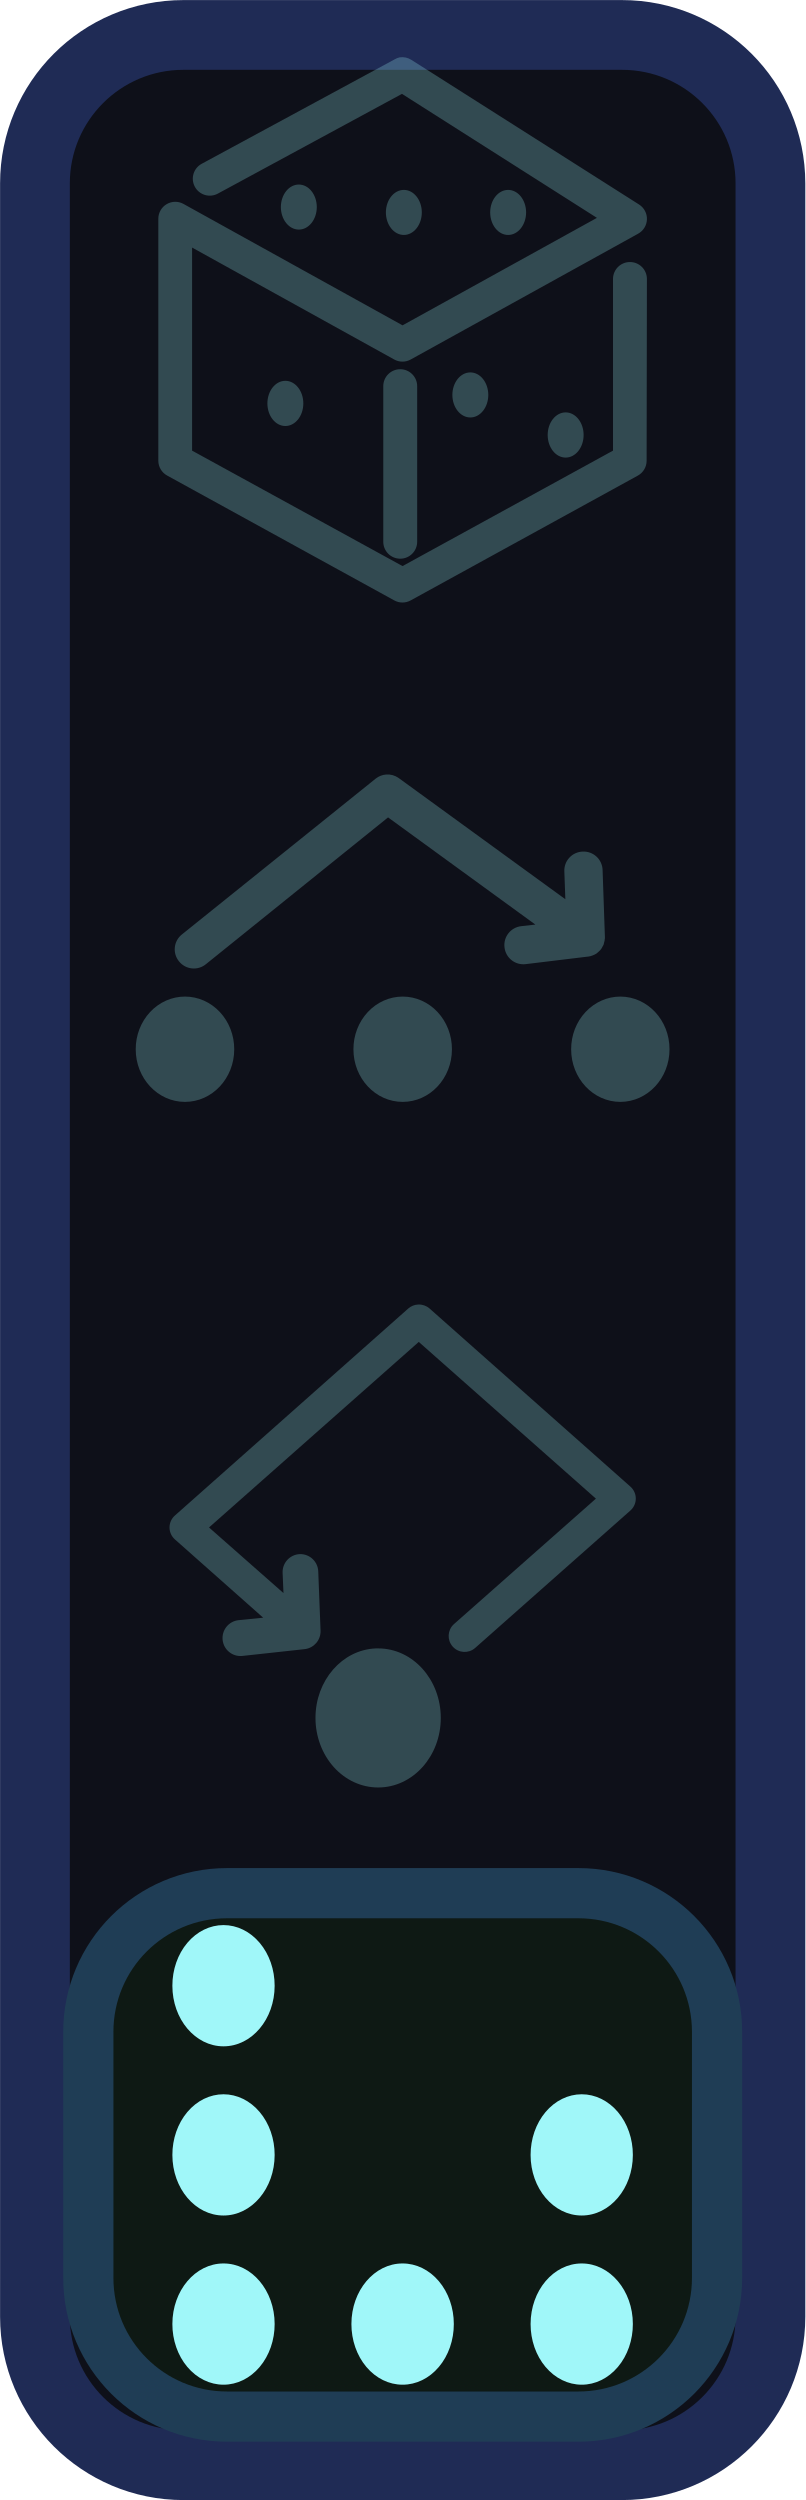
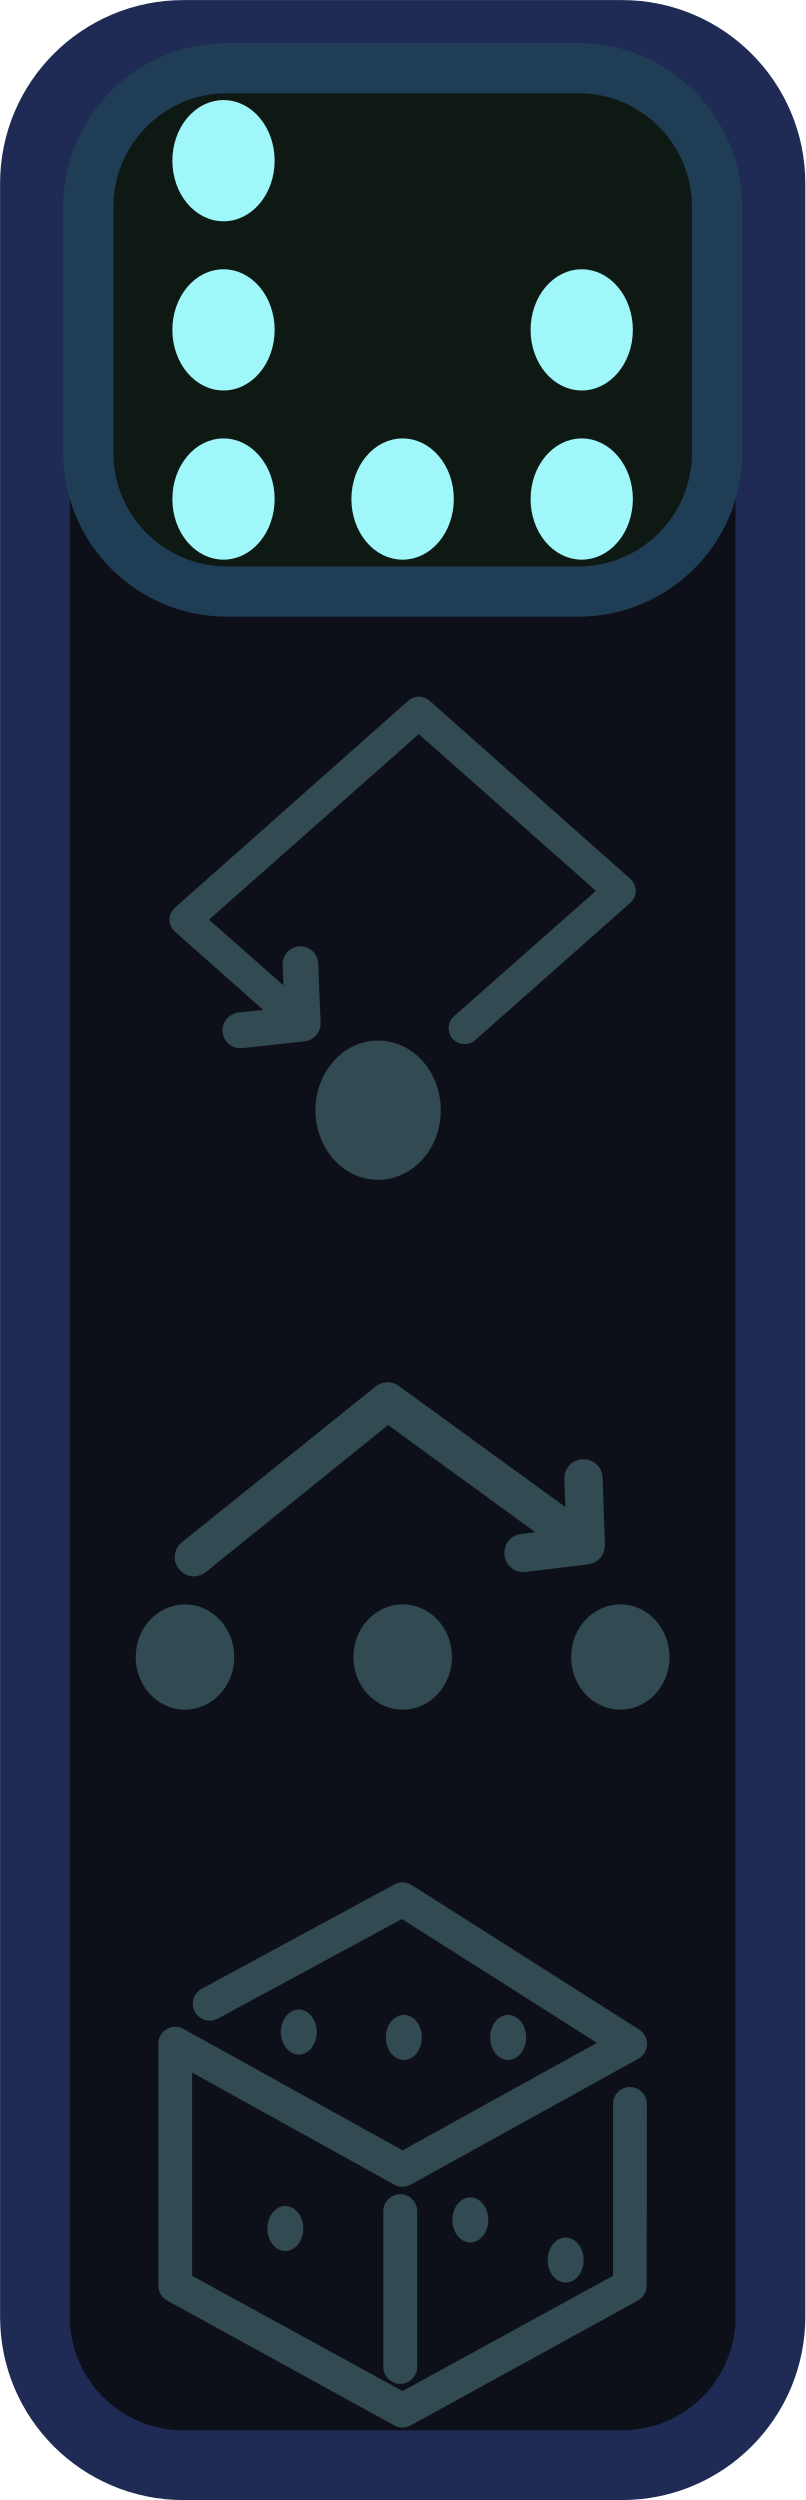
- <svg xmlns="http://www.w3.org/2000/svg" id="svg11048" version="1.1" viewBox="0 0 5.559 17.259" height="17.259mm" width="5.559mm">
+ <svg xmlns="http://www.w3.org/2000/svg" width="5.559mm" height="17.259mm" viewBox="0 0 5.559 17.259" version="1.1" id="svg11048">
  <defs id="defs11042" />
  <g id="layer1">
-     <rect style="font-variation-settings:normal;display:inline;vector-effect:none;fill:#0e1019;fill-opacity:1;fill-rule:evenodd;stroke:#1f2b55;stroke-width:0.963;stroke-linecap:round;stroke-linejoin:miter;stroke-miterlimit:4;stroke-dasharray:none;stroke-dashoffset:0;stroke-opacity:1;marker:none;paint-order:stroke markers fill;stop-color:#000000" id="rect5273" width="4.596" height="16.296" x="0.482" y="0.482" ry="0.784" rx="0.784" />
-     <rect ry="0.784" y="13.243" x="0.783" height="3.267" width="3.994" id="rect5275" style="font-variation-settings:normal;display:inline;vector-effect:none;fill:#0e1914;fill-opacity:1;fill-rule:evenodd;stroke:#1f3d55;stroke-width:0.693;stroke-linecap:round;stroke-linejoin:miter;stroke-miterlimit:4;stroke-dasharray:none;stroke-dashoffset:0;stroke-opacity:1;marker:none;paint-order:stroke fill markers;stop-color:#000000" rx="0.784" />
-     <path id="ellipse5325" style="color:#000000;font-variation-settings:normal;overflow:visible;opacity:1;mix-blend-mode:normal;vector-effect:none;fill:#a0f7f9;fill-opacity:1;fill-rule:evenodd;stroke:none;stroke-width:0.647;stroke-linecap:round;stroke-linejoin:round;stroke-miterlimit:4;stroke-dasharray:none;stroke-dashoffset:0;stroke-opacity:1;marker:none;paint-order:normal;stop-color:#000000" d="M 1.543,13.29 A 0.353,0.418 0 0 0 1.19,13.709 0.353,0.418 0 0 0 1.543,14.127 0.353,0.418 0 0 0 1.896,13.709 0.353,0.418 0 0 0 1.543,13.29 Z M 1.543,14.458 A 0.353,0.418 0 0 0 1.19,14.877 0.353,0.418 0 0 0 1.543,15.295 0.353,0.418 0 0 0 1.896,14.877 0.353,0.418 0 0 0 1.543,14.458 Z M 4.016,14.458 A 0.353,0.418 0 0 0 3.663,14.877 0.353,0.418 0 0 0 4.016,15.295 0.353,0.418 0 0 0 4.369,14.877 0.353,0.418 0 0 0 4.016,14.458 Z M 1.543,15.626 A 0.353,0.418 0 0 0 1.19,16.044 0.353,0.418 0 0 0 1.543,16.463 0.353,0.418 0 0 0 1.896,16.044 0.353,0.418 0 0 0 1.543,15.626 Z M 2.779,15.626 A 0.353,0.418 0 0 0 2.426,16.044 0.353,0.418 0 0 0 2.779,16.463 0.353,0.418 0 0 0 3.133,16.044 0.353,0.418 0 0 0 2.779,15.626 Z M 4.016,15.626 A 0.353,0.418 0 0 0 3.663,16.044 0.353,0.418 0 0 0 4.016,16.463 0.353,0.418 0 0 0 4.369,16.044 0.353,0.418 0 0 0 4.016,15.626 Z" />
-     <path id="ellipse5301" style="color:#000000;font-variation-settings:normal;overflow:visible;mix-blend-mode:normal;vector-effect:none;fill:#a0f7f9;fill-opacity:1;fill-rule:evenodd;stroke:none;stroke-width:0.234;stroke-linecap:round;stroke-linejoin:round;stroke-miterlimit:4;stroke-dasharray:none;stroke-dashoffset:0;stroke-opacity:1;marker:none;paint-order:normal;stop-color:#000000;opacity:0.25" d="M 2.912,1.466 A 0.124,0.156 0 0 1 2.788,1.622 0.124,0.156 0 0 1 2.664,1.466 0.124,0.156 0 0 1 2.788,1.311 0.124,0.156 0 0 1 2.912,1.466 M 3.632,1.466 A 0.124,0.156 0 0 1 3.508,1.622 0.124,0.156 0 0 1 3.384,1.466 0.124,0.156 0 0 1 3.508,1.311 0.124,0.156 0 0 1 3.632,1.466 M 2.187,1.429 A 0.124,0.156 0 0 1 2.063,1.585 0.124,0.156 0 0 1 1.939,1.429 0.124,0.156 0 0 1 2.063,1.274 0.124,0.156 0 0 1 2.187,1.429 M 4.029,3.003 A 0.124,0.156 0 0 1 3.905,3.159 0.124,0.156 0 0 1 3.781,3.003 0.124,0.156 0 0 1 3.905,2.847 0.124,0.156 0 0 1 4.029,3.003 M 3.371,2.726 A 0.124,0.156 0 0 1 3.247,2.882 0.124,0.156 0 0 1 3.123,2.726 0.124,0.156 0 0 1 3.247,2.571 0.124,0.156 0 0 1 3.371,2.726 M 2.094,2.785 A 0.124,0.156 0 0 1 1.97,2.941 0.124,0.156 0 0 1 1.846,2.785 0.124,0.156 0 0 1 1.97,2.629 0.124,0.156 0 0 1 2.094,2.785 M 2.763,2.549 A 0.117,0.117 0 0 0 2.646,2.666 V 3.74 A 0.117,0.117 0 0 0 2.763,3.857 0.117,0.117 0 0 0 2.88,3.74 V 2.666 A 0.117,0.117 0 0 0 2.763,2.549 Z M 2.759,0.396 A 0.117,0.117 0 0 0 2.724,0.41 L 1.392,1.131 A 0.117,0.117 0 0 0 1.345,1.289 0.117,0.117 0 0 0 1.505,1.336 L 2.775,0.648 4.121,1.504 2.779,2.246 1.267,1.408 A 0.117,0.117 0 0 0 1.093,1.51 V 3.182 A 0.117,0.117 0 0 0 1.154,3.283 L 2.722,4.145 A 0.117,0.117 0 0 0 2.835,4.145 L 4.404,3.283 A 0.117,0.117 0 0 0 4.464,3.182 L 4.466,1.924 A 0.117,0.117 0 0 0 4.349,1.809 0.117,0.117 0 0 0 4.232,1.924 V 3.111 L 2.779,3.908 1.326,3.111 V 1.709 L 2.722,2.482 A 0.117,0.117 0 0 0 2.835,2.482 L 4.406,1.613 A 0.117,0.117 0 0 0 4.412,1.412 L 2.841,0.414 A 0.117,0.117 0 0 0 2.759,0.396 Z" />
-     <path id="path961" style="color:#000000;font-style:normal;font-variant:normal;font-weight:normal;font-stretch:normal;font-size:medium;line-height:normal;font-family:sans-serif;font-variant-ligatures:normal;font-variant-position:normal;font-variant-caps:normal;font-variant-numeric:normal;font-variant-alternates:normal;font-variant-east-asian:normal;font-feature-settings:normal;font-variation-settings:normal;text-indent:0;text-align:start;text-decoration:none;text-decoration-line:none;text-decoration-style:solid;text-decoration-color:#000000;letter-spacing:normal;word-spacing:normal;text-transform:none;writing-mode:lr-tb;direction:ltr;text-orientation:mixed;dominant-baseline:auto;baseline-shift:baseline;text-anchor:start;white-space:normal;shape-padding:0;shape-margin:0;inline-size:0;clip-rule:nonzero;display:inline;overflow:visible;visibility:visible;opacity:0.25;isolation:auto;mix-blend-mode:normal;color-interpolation:sRGB;color-interpolation-filters:linearRGB;solid-color:#000000;solid-opacity:1;vector-effect:none;fill:#a0f7f9;fill-opacity:1;fill-rule:evenodd;stroke:none;stroke-width:0.263;stroke-linecap:round;stroke-linejoin:round;stroke-miterlimit:4;stroke-dasharray:none;stroke-dashoffset:0;stroke-opacity:1;marker:none;paint-order:normal;color-rendering:auto;image-rendering:auto;shape-rendering:auto;text-rendering:auto;enable-background:accumulate;stop-color:#000000" d="M 2.666,5.347 A 0.131,0.131 0 0 0 2.594,5.375 L 1.256,6.451 A 0.131,0.131 0 0 0 1.236,6.637 0.131,0.131 0 0 0 1.422,6.656 L 2.679,5.643 3.696,6.383 3.598,6.394 A 0.131,0.131 0 0 0 3.483,6.541 0.131,0.131 0 0 0 3.629,6.656 L 4.05,6.605 A 0.131,0.131 0 0 0 4.06,6.604 0.131,0.131 0 0 0 4.076,6.601 0.131,0.131 0 0 0 4.091,6.596 0.131,0.131 0 0 0 4.105,6.59 0.131,0.131 0 0 0 4.105,6.59 0.131,0.131 0 0 0 4.114,6.585 0.131,0.131 0 0 0 4.119,6.582 0.131,0.131 0 0 0 4.127,6.575 0.131,0.131 0 0 0 4.136,6.567 0.131,0.131 0 0 0 4.138,6.565 0.131,0.131 0 0 0 4.142,6.561 0.131,0.131 0 0 0 4.149,6.553 0.131,0.131 0 0 0 4.15,6.551 0.131,0.131 0 0 0 4.152,6.549 0.131,0.131 0 0 0 4.158,6.538 0.131,0.131 0 0 0 4.164,6.527 0.131,0.131 0 0 0 4.166,6.524 0.131,0.131 0 0 0 4.167,6.521 0.131,0.131 0 0 0 4.17,6.509 0.131,0.131 0 0 0 4.174,6.493 0.131,0.131 0 0 0 4.175,6.482 0.131,0.131 0 0 0 4.176,6.478 0.131,0.131 0 0 0 4.176,6.475 0.131,0.131 0 0 0 4.176,6.469 L 4.16,6.006 A 0.131,0.131 0 0 0 4.023,5.879 0.131,0.131 0 0 0 3.896,6.016 L 3.903,6.208 2.752,5.371 A 0.131,0.131 0 0 0 2.666,5.347 Z M 3.12,7.244 A 0.34,0.363 0 0 1 2.78,7.607 0.34,0.363 0 0 1 2.44,7.244 0.34,0.363 0 0 1 2.78,6.88 0.34,0.363 0 0 1 3.12,7.244 M 4.622,7.244 A 0.34,0.363 0 0 1 4.283,7.607 0.34,0.363 0 0 1 3.943,7.244 0.34,0.363 0 0 1 4.283,6.88 0.34,0.363 0 0 1 4.622,7.244 M 1.617,7.244 A 0.34,0.363 0 0 1 1.277,7.607 0.34,0.363 0 0 1 0.937,7.244 0.34,0.363 0 0 1 1.277,6.88 0.34,0.363 0 0 1 1.617,7.244" />
-     <path id="ellipse5317" style="color:#000000;font-variation-settings:normal;overflow:visible;opacity:0.25;mix-blend-mode:normal;vector-effect:none;fill:#a0f7f9;fill-opacity:1;fill-rule:evenodd;stroke:none;stroke-width:0.767;stroke-linecap:round;stroke-linejoin:round;stroke-miterlimit:4;stroke-dasharray:none;stroke-dashoffset:0;stroke-opacity:1;marker:none;paint-order:normal;stop-color:#000000" d="M 2.887,9.006 A 0.11,0.11 0 0 0 2.819,9.033 L 1.207,10.463 A 0.11,0.11 0 0 0 1.207,10.627 L 1.817,11.168 1.647,11.185 A 0.124,0.124 0 0 0 1.537,11.322 0.124,0.124 0 0 0 1.672,11.432 L 2.103,11.385 A 0.124,0.124 0 0 0 2.213,11.258 L 2.197,10.847 A 0.124,0.124 0 0 0 2.07,10.729 0.124,0.124 0 0 0 1.951,10.857 L 1.957,10.998 1.443,10.545 2.891,9.264 4.114,10.346 3.133,11.213 A 0.11,0.11 0 0 0 3.125,11.367 0.11,0.11 0 0 0 3.28,11.377 L 4.352,10.428 A 0.11,0.11 0 0 0 4.352,10.263 L 2.965,9.033 A 0.11,0.11 0 0 0 2.887,9.006 Z M 2.595,11.38 A 0.432,0.48 0 0 0 2.178,11.86 0.432,0.48 0 0 0 2.611,12.34 0.432,0.48 0 0 0 3.043,11.86 0.432,0.48 0 0 0 2.611,11.38 0.432,0.48 0 0 0 2.595,11.38 Z" />
+     <rect rx="0.784" ry="0.784" y="0.482" x="0.482" height="16.296" width="4.596" id="rect5273" style="font-variation-settings:normal;display:inline;vector-effect:none;fill:#0e1019;fill-opacity:1;fill-rule:evenodd;stroke:#1f2b55;stroke-width:0.963;stroke-linecap:round;stroke-linejoin:miter;stroke-miterlimit:4;stroke-dasharray:none;stroke-dashoffset:0;stroke-opacity:1;marker:none;paint-order:stroke markers fill;stop-color:#000000" />
+     <g transform="translate(0,-12.59924)" id="g838">
+       <rect ry="0.784" y="13.243" x="0.783" height="3.267" width="3.994" id="rect5275" style="font-variation-settings:normal;display:inline;vector-effect:none;fill:#0e1914;fill-opacity:1;fill-rule:evenodd;stroke:#1f3d55;stroke-width:0.693;stroke-linecap:round;stroke-linejoin:miter;stroke-miterlimit:4;stroke-dasharray:none;stroke-dashoffset:0;stroke-opacity:1;marker:none;paint-order:stroke fill markers;stop-color:#000000" rx="0.784" />
+       <path id="ellipse5325" style="color:#000000;font-variation-settings:normal;overflow:visible;opacity:1;mix-blend-mode:normal;vector-effect:none;fill:#a0f7f9;fill-opacity:1;fill-rule:evenodd;stroke:none;stroke-width:0.647;stroke-linecap:round;stroke-linejoin:round;stroke-miterlimit:4;stroke-dasharray:none;stroke-dashoffset:0;stroke-opacity:1;marker:none;paint-order:normal;stop-color:#000000" d="M 1.543,13.29 A 0.353,0.418 0 0 0 1.19,13.709 0.353,0.418 0 0 0 1.543,14.127 0.353,0.418 0 0 0 1.896,13.709 0.353,0.418 0 0 0 1.543,13.29 Z M 1.543,14.458 A 0.353,0.418 0 0 0 1.19,14.877 0.353,0.418 0 0 0 1.543,15.295 0.353,0.418 0 0 0 1.896,14.877 0.353,0.418 0 0 0 1.543,14.458 Z M 4.016,14.458 A 0.353,0.418 0 0 0 3.663,14.877 0.353,0.418 0 0 0 4.016,15.295 0.353,0.418 0 0 0 4.369,14.877 0.353,0.418 0 0 0 4.016,14.458 Z M 1.543,15.626 A 0.353,0.418 0 0 0 1.19,16.044 0.353,0.418 0 0 0 1.543,16.463 0.353,0.418 0 0 0 1.896,16.044 0.353,0.418 0 0 0 1.543,15.626 Z M 2.779,15.626 A 0.353,0.418 0 0 0 2.426,16.044 0.353,0.418 0 0 0 2.779,16.463 0.353,0.418 0 0 0 3.133,16.044 0.353,0.418 0 0 0 2.779,15.626 Z M 4.016,15.626 A 0.353,0.418 0 0 0 3.663,16.044 0.353,0.418 0 0 0 4.016,16.463 0.353,0.418 0 0 0 4.369,16.044 0.353,0.418 0 0 0 4.016,15.626 Z" />
+     </g>
+     <path d="M 2.912,14.066 A 0.124,0.156 0 0 1 2.788,14.221 0.124,0.156 0 0 1 2.664,14.066 0.124,0.156 0 0 1 2.788,13.91 0.124,0.156 0 0 1 2.912,14.066 M 3.632,14.066 A 0.124,0.156 0 0 1 3.508,14.221 0.124,0.156 0 0 1 3.384,14.066 0.124,0.156 0 0 1 3.508,13.91 0.124,0.156 0 0 1 3.632,14.066 M 2.187,14.028 A 0.124,0.156 0 0 1 2.063,14.184 0.124,0.156 0 0 1 1.939,14.028 0.124,0.156 0 0 1 2.063,13.873 0.124,0.156 0 0 1 2.187,14.028 M 4.029,15.602 A 0.124,0.156 0 0 1 3.905,15.758 0.124,0.156 0 0 1 3.781,15.602 0.124,0.156 0 0 1 3.905,15.447 0.124,0.156 0 0 1 4.029,15.602 M 3.371,15.326 A 0.124,0.156 0 0 1 3.247,15.481 0.124,0.156 0 0 1 3.123,15.326 0.124,0.156 0 0 1 3.247,15.17 0.124,0.156 0 0 1 3.371,15.326 M 2.094,15.384 A 0.124,0.156 0 0 1 1.97,15.54 0.124,0.156 0 0 1 1.846,15.384 0.124,0.156 0 0 1 1.97,15.229 0.124,0.156 0 0 1 2.094,15.384 M 2.763,15.148 A 0.117,0.117 0 0 0 2.646,15.265 V 16.339 A 0.117,0.117 0 0 0 2.763,16.457 0.117,0.117 0 0 0 2.88,16.339 V 15.265 A 0.117,0.117 0 0 0 2.763,15.148 Z M 2.759,12.996 A 0.117,0.117 0 0 0 2.724,13.009 L 1.392,13.73 A 0.117,0.117 0 0 0 1.345,13.888 0.117,0.117 0 0 0 1.505,13.935 L 2.775,13.248 4.121,14.103 2.779,14.845 1.267,14.007 A 0.117,0.117 0 0 0 1.093,14.109 V 15.781 A 0.117,0.117 0 0 0 1.154,15.882 L 2.722,16.744 A 0.117,0.117 0 0 0 2.835,16.744 L 4.404,15.882 A 0.117,0.117 0 0 0 4.464,15.781 L 4.466,14.523 A 0.117,0.117 0 0 0 4.349,14.408 0.117,0.117 0 0 0 4.232,14.523 V 15.711 L 2.779,16.507 1.326,15.711 V 14.308 L 2.722,15.082 A 0.117,0.117 0 0 0 2.835,15.082 L 4.406,14.213 A 0.117,0.117 0 0 0 4.412,14.011 L 2.841,13.013 A 0.117,0.117 0 0 0 2.759,12.996 Z" style="color:#000000;font-variation-settings:normal;overflow:visible;opacity:0.25;mix-blend-mode:normal;vector-effect:none;fill:#a0f7f9;fill-opacity:1;fill-rule:evenodd;stroke:none;stroke-width:0.234;stroke-linecap:round;stroke-linejoin:round;stroke-miterlimit:4;stroke-dasharray:none;stroke-dashoffset:0;stroke-opacity:1;marker:none;paint-order:normal;stop-color:#000000" id="ellipse5301" />
+     <path d="M 2.666,9.543 A 0.131,0.131 0 0 0 2.594,9.571 L 1.256,10.647 A 0.131,0.131 0 0 0 1.236,10.833 0.131,0.131 0 0 0 1.422,10.852 L 2.679,9.838 3.696,10.578 3.598,10.59 A 0.131,0.131 0 0 0 3.483,10.737 0.131,0.131 0 0 0 3.629,10.852 L 4.05,10.801 A 0.131,0.131 0 0 0 4.06,10.8 0.131,0.131 0 0 0 4.076,10.796 0.131,0.131 0 0 0 4.091,10.792 0.131,0.131 0 0 0 4.105,10.786 0.131,0.131 0 0 0 4.105,10.786 0.131,0.131 0 0 0 4.114,10.78 0.131,0.131 0 0 0 4.119,10.777 0.131,0.131 0 0 0 4.127,10.771 0.131,0.131 0 0 0 4.136,10.763 0.131,0.131 0 0 0 4.138,10.761 0.131,0.131 0 0 0 4.142,10.757 0.131,0.131 0 0 0 4.149,10.749 0.131,0.131 0 0 0 4.15,10.747 0.131,0.131 0 0 0 4.152,10.745 0.131,0.131 0 0 0 4.158,10.733 0.131,0.131 0 0 0 4.164,10.723 0.131,0.131 0 0 0 4.166,10.719 0.131,0.131 0 0 0 4.167,10.717 0.131,0.131 0 0 0 4.17,10.704 0.131,0.131 0 0 0 4.174,10.689 0.131,0.131 0 0 0 4.175,10.678 0.131,0.131 0 0 0 4.176,10.673 0.131,0.131 0 0 0 4.176,10.671 0.131,0.131 0 0 0 4.176,10.665 L 4.16,10.202 A 0.131,0.131 0 0 0 4.023,10.074 0.131,0.131 0 0 0 3.896,10.211 L 3.903,10.404 2.752,9.567 A 0.131,0.131 0 0 0 2.666,9.543 Z M 3.12,11.44 A 0.34,0.363 0 0 1 2.78,11.803 0.34,0.363 0 0 1 2.44,11.44 0.34,0.363 0 0 1 2.78,11.076 0.34,0.363 0 0 1 3.12,11.44 M 4.622,11.44 A 0.34,0.363 0 0 1 4.283,11.803 0.34,0.363 0 0 1 3.943,11.44 0.34,0.363 0 0 1 4.283,11.076 0.34,0.363 0 0 1 4.622,11.44 M 1.617,11.44 A 0.34,0.363 0 0 1 1.277,11.803 0.34,0.363 0 0 1 0.937,11.44 0.34,0.363 0 0 1 1.277,11.076 0.34,0.363 0 0 1 1.617,11.44" style="color:#000000;font-style:normal;font-variant:normal;font-weight:normal;font-stretch:normal;font-size:medium;line-height:normal;font-family:sans-serif;font-variant-ligatures:normal;font-variant-position:normal;font-variant-caps:normal;font-variant-numeric:normal;font-variant-alternates:normal;font-variant-east-asian:normal;font-feature-settings:normal;font-variation-settings:normal;text-indent:0;text-align:start;text-decoration:none;text-decoration-line:none;text-decoration-style:solid;text-decoration-color:#000000;letter-spacing:normal;word-spacing:normal;text-transform:none;writing-mode:lr-tb;direction:ltr;text-orientation:mixed;dominant-baseline:auto;baseline-shift:baseline;text-anchor:start;white-space:normal;shape-padding:0;shape-margin:0;inline-size:0;clip-rule:nonzero;display:inline;overflow:visible;visibility:visible;opacity:0.25;isolation:auto;mix-blend-mode:normal;color-interpolation:sRGB;color-interpolation-filters:linearRGB;solid-color:#000000;solid-opacity:1;vector-effect:none;fill:#a0f7f9;fill-opacity:1;fill-rule:evenodd;stroke:none;stroke-width:0.263;stroke-linecap:round;stroke-linejoin:round;stroke-miterlimit:4;stroke-dasharray:none;stroke-dashoffset:0;stroke-opacity:1;marker:none;paint-order:normal;color-rendering:auto;image-rendering:auto;shape-rendering:auto;text-rendering:auto;enable-background:accumulate;stop-color:#000000" id="path961" />
+     <path d="M 2.887,4.81 A 0.11,0.11 0 0 0 2.819,4.837 L 1.207,6.267 A 0.11,0.11 0 0 0 1.207,6.431 L 1.817,6.972 1.647,6.99 A 0.124,0.124 0 0 0 1.537,7.127 0.124,0.124 0 0 0 1.672,7.236 L 2.103,7.189 A 0.124,0.124 0 0 0 2.213,7.062 L 2.197,6.652 A 0.124,0.124 0 0 0 2.07,6.533 0.124,0.124 0 0 0 1.951,6.661 L 1.957,6.803 1.443,6.349 2.891,5.068 4.114,6.15 3.133,7.017 A 0.11,0.11 0 0 0 3.125,7.171 0.11,0.11 0 0 0 3.28,7.181 L 4.352,6.232 A 0.11,0.11 0 0 0 4.352,6.068 L 2.965,4.837 A 0.11,0.11 0 0 0 2.887,4.81 Z M 2.595,7.184 A 0.432,0.48 0 0 0 2.178,7.664 0.432,0.48 0 0 0 2.611,8.145 0.432,0.48 0 0 0 3.043,7.664 0.432,0.48 0 0 0 2.611,7.184 0.432,0.48 0 0 0 2.595,7.184 Z" style="color:#000000;font-variation-settings:normal;overflow:visible;opacity:0.25;mix-blend-mode:normal;vector-effect:none;fill:#a0f7f9;fill-opacity:1;fill-rule:evenodd;stroke:none;stroke-width:0.767;stroke-linecap:round;stroke-linejoin:round;stroke-miterlimit:4;stroke-dasharray:none;stroke-dashoffset:0;stroke-opacity:1;marker:none;paint-order:normal;stop-color:#000000" id="ellipse5317" />
  </g>
</svg>
